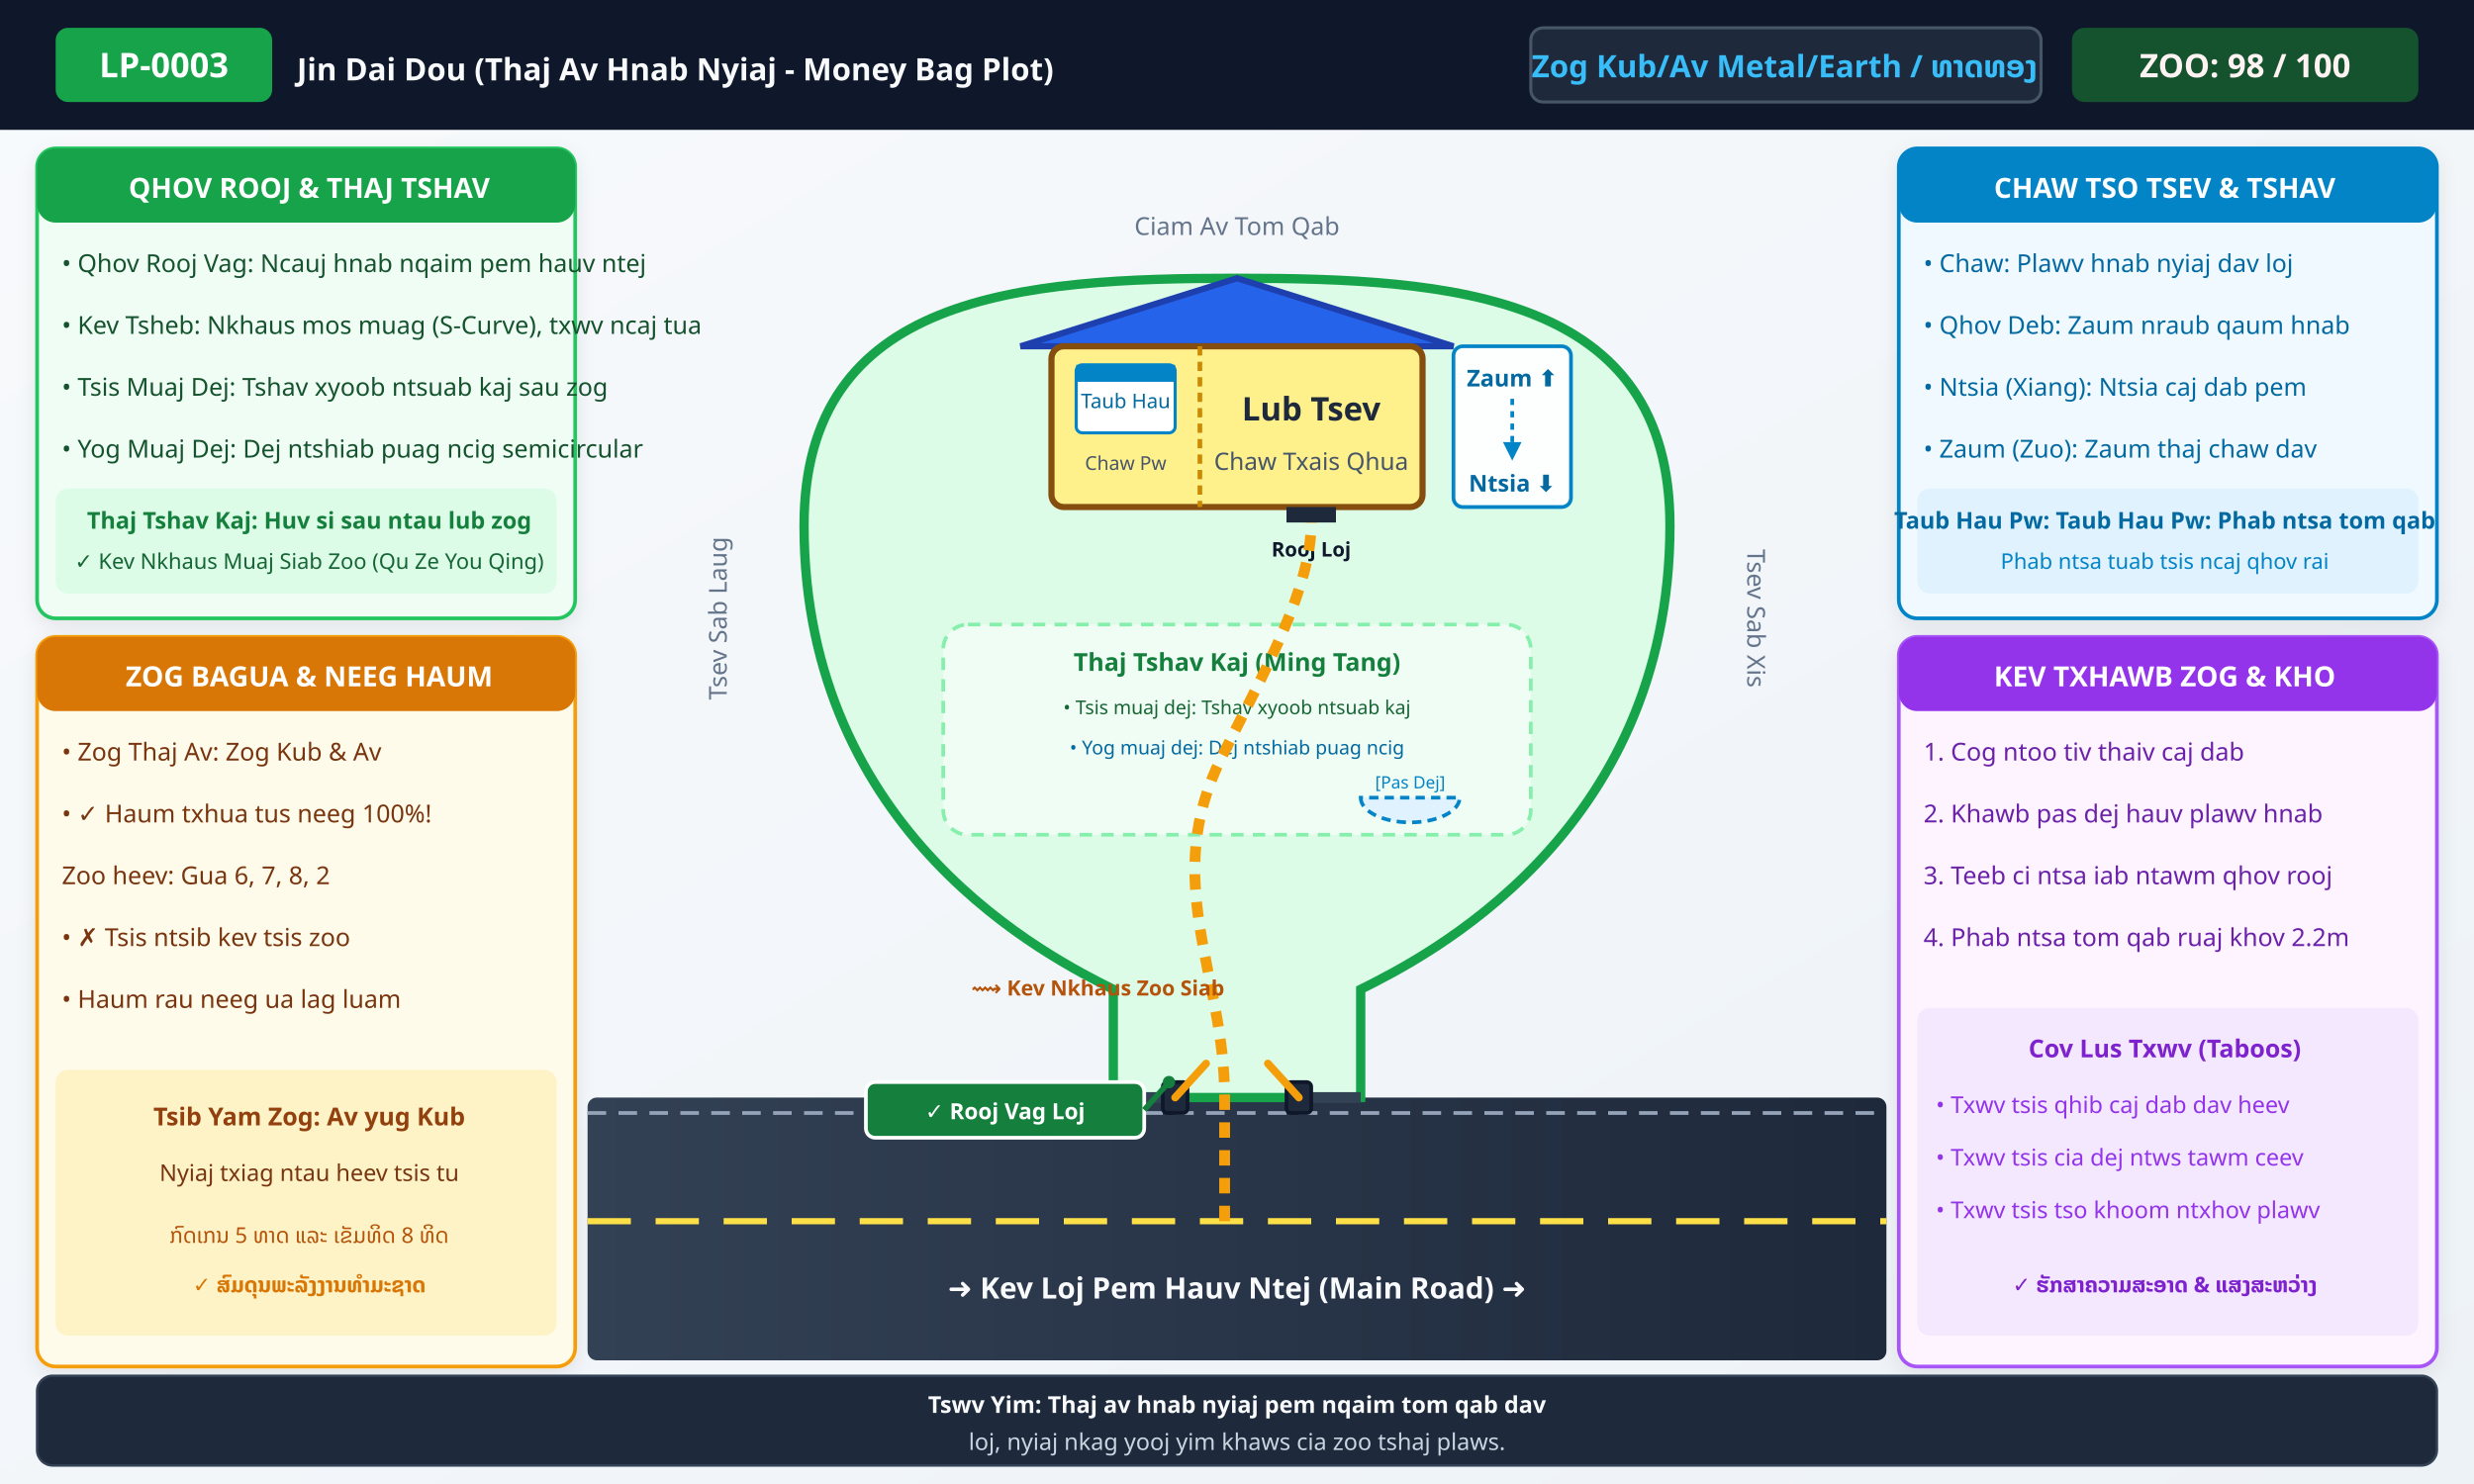
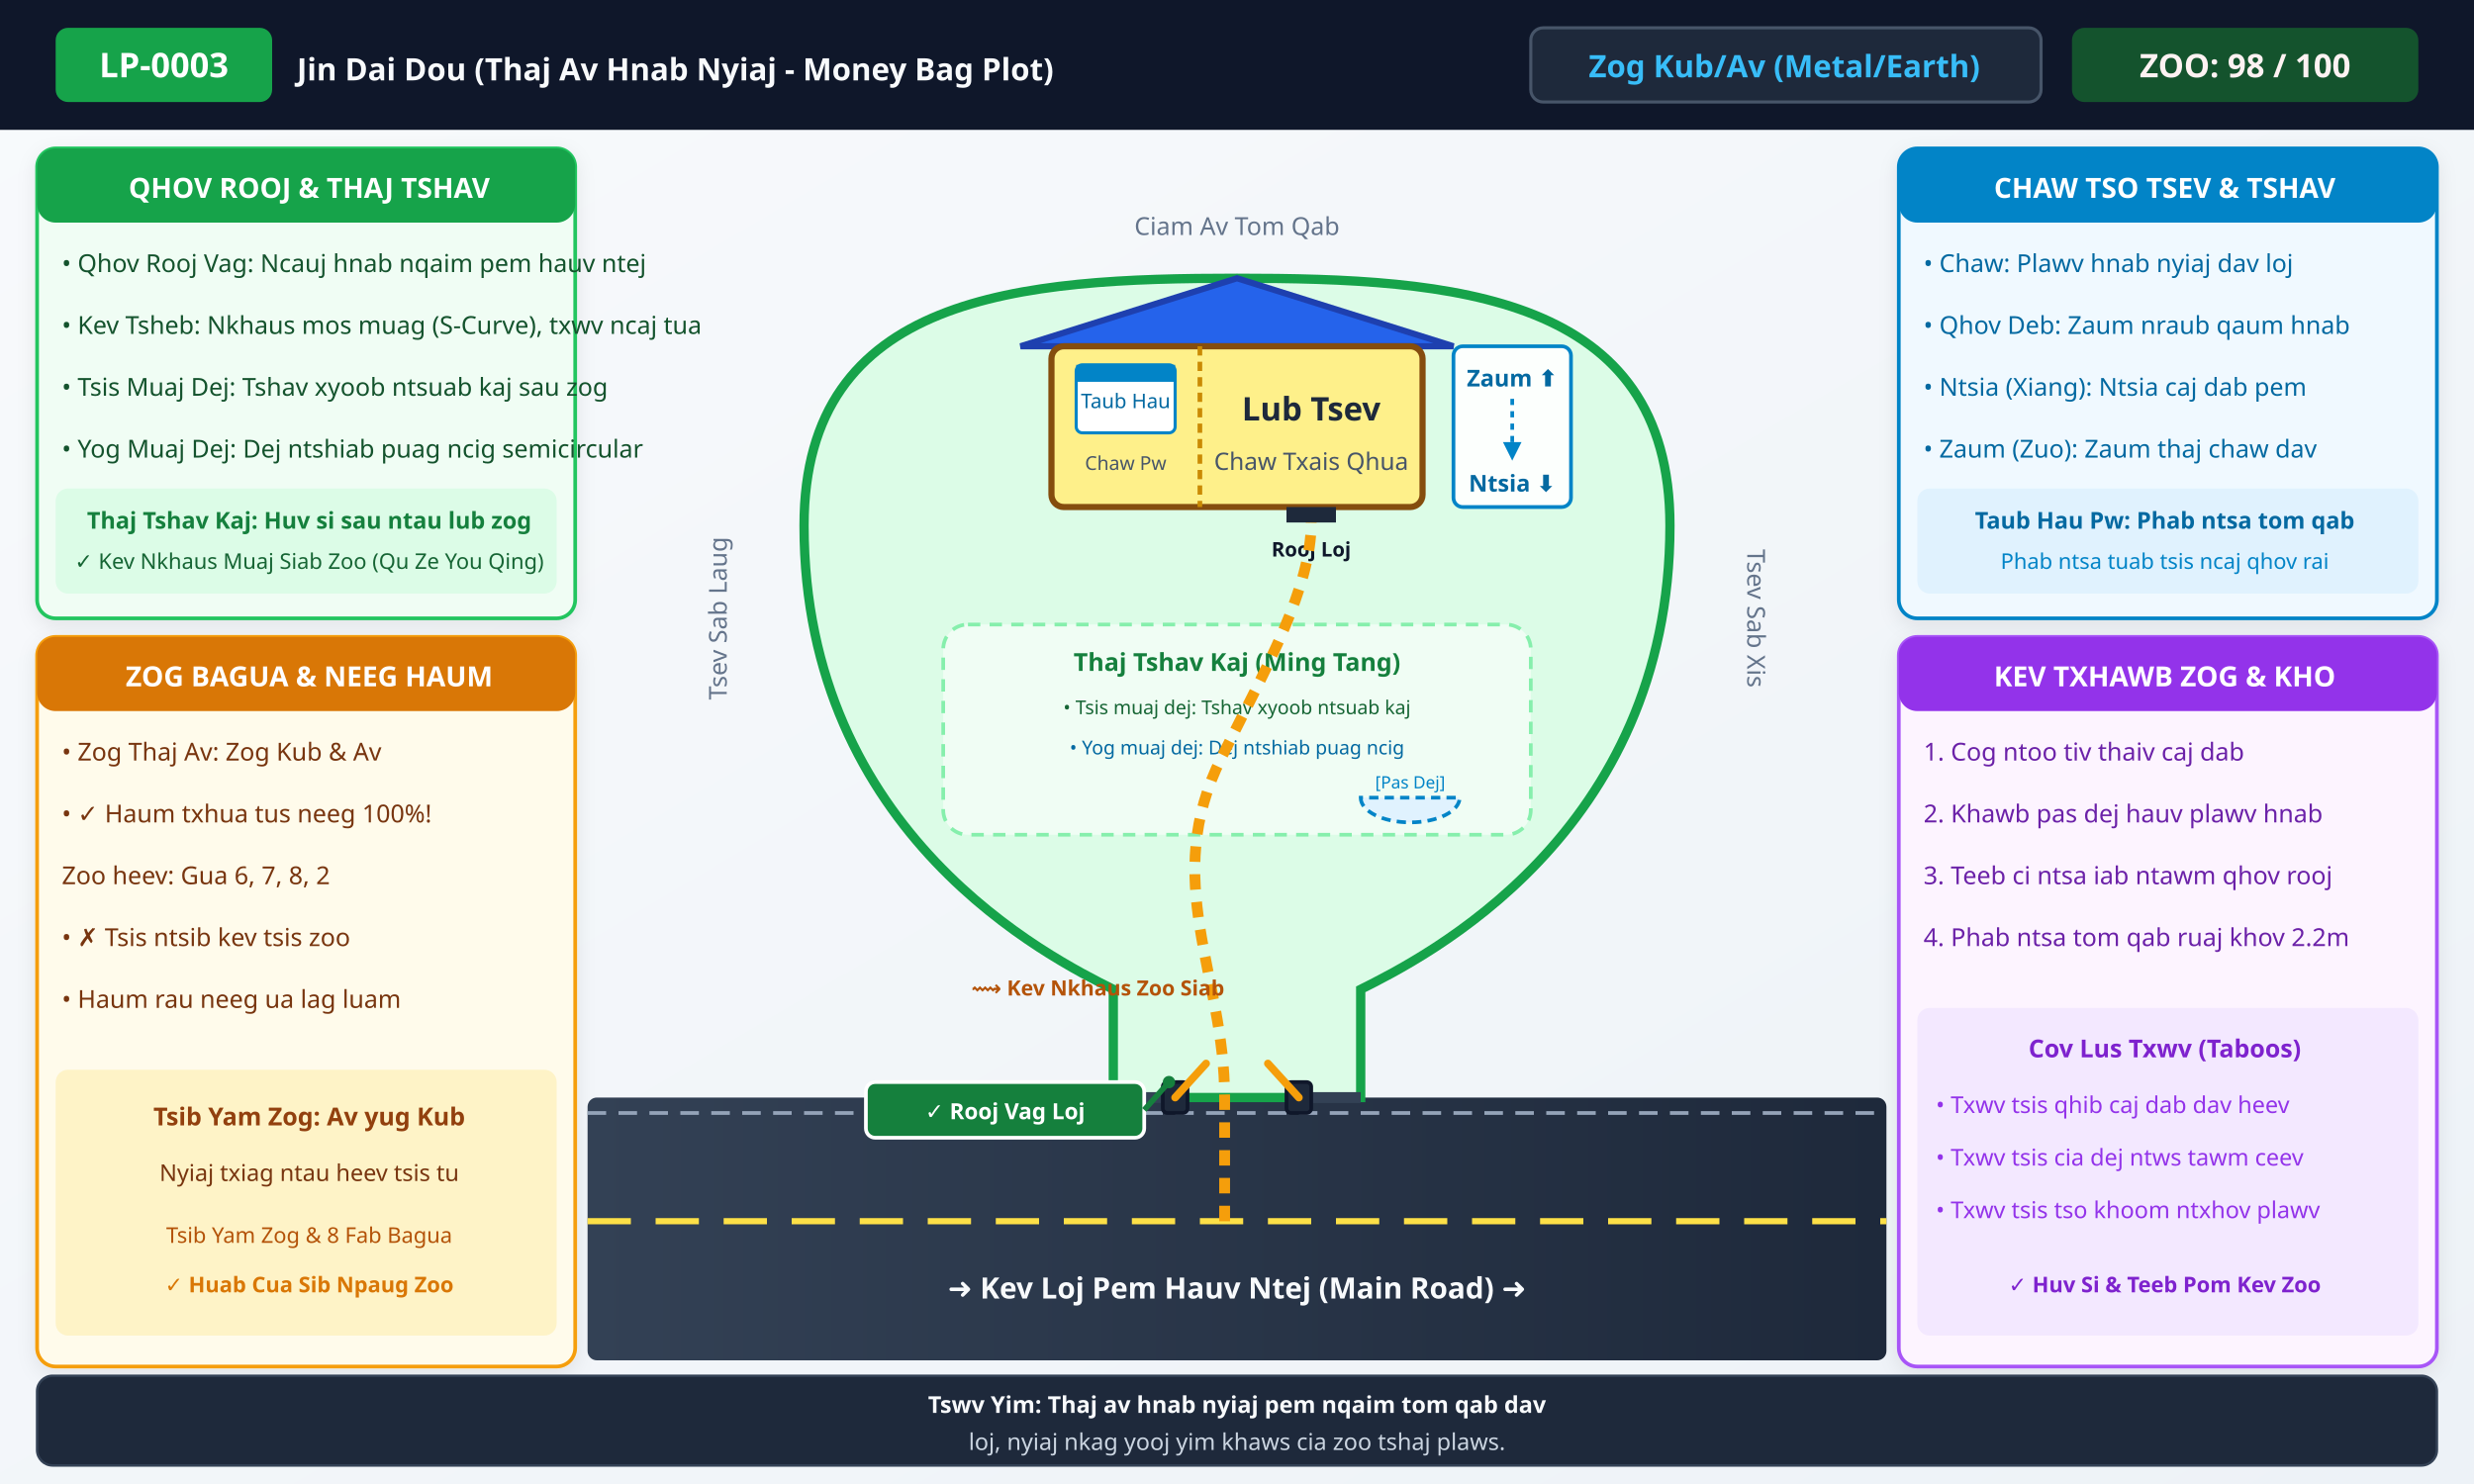
<svg xmlns="http://www.w3.org/2000/svg" viewBox="0 0 800 480" width="800" height="480">
  <defs>
    <linearGradient id="bgGrad" x1="0%" y1="0%" x2="100%" y2="100%">
      <stop offset="0%" stop-color="#F8FAFC" />
      <stop offset="100%" stop-color="#EDF2F7" />
    </linearGradient>
    <linearGradient id="roadGrad" x1="0%" y1="0%" x2="100%" y2="0%">
      <stop offset="0%" stop-color="#334155" />
      <stop offset="100%" stop-color="#1E293B" />
    </linearGradient>
    <filter id="shadow" x="-5%" y="-5%" width="110%" height="110%">
      <feDropShadow dx="0" dy="2" stdDeviation="3" flood-opacity="0.08" />
    </filter>
  </defs>
  <rect width="800" height="480" fill="url(#bgGrad)" />
  <rect x="0" y="0" width="800" height="42" fill="#0F172A" />
  <rect x="18" y="9" width="70" height="24" rx="4" fill="#16A34A" />
  <text x="53" y="25" font-family="'Segoe UI', sans-serif" font-weight="bold" font-size="11" fill="#FFFFFF" text-anchor="middle">LP-0003</text>
  <text x="96" y="26" font-family="'Noto Sans Lao', 'Segoe UI', sans-serif" font-weight="bold" font-size="10" fill="#F8FAFC">Jin Dai Dou (Thaj Av Hnab Nyiaj - Money Bag Plot)</text>
  <rect x="495" y="9" width="165" height="24" rx="4" fill="#1E293B" stroke="#475569" stroke-width="1" />
-   <text x="577" y="25" font-family="'Noto Sans Lao', 'Segoe UI', sans-serif" font-weight="bold" font-size="10" fill="#38BDF8" text-anchor="middle">Zog Kub/Av Metal/Earth / ທາດທອງ</text>
+   <text x="577" y="25" font-family="'Noto Sans Lao', 'Segoe UI', sans-serif" font-weight="bold" font-size="10" fill="#38BDF8" text-anchor="middle">Zog Kub/Av (Metal/Earth)</text>
  <rect x="670" y="9" width="112" height="24" rx="4" fill="#14532D" />
  <text x="726" y="25" font-family="'Noto Sans Lao', 'Segoe UI', sans-serif" font-weight="bold" font-size="10.5" fill="#FEF2F2" text-anchor="middle">ZOO: 98 / 100</text>
  <rect x="12" y="48" width="174" height="152" rx="6" fill="#F0FDF4" stroke="#22C55E" stroke-width="1.2" filter="url(#shadow)" />
  <rect x="12" y="48" width="174" height="24" rx="6" fill="#16A34A" />
  <text x="100" y="64" font-family="'Noto Sans Lao', 'Segoe UI', sans-serif" font-weight="bold" font-size="9" fill="#FFFFFF" text-anchor="middle">QHOV ROOJ &amp; THAJ TSHAV</text>
  <text x="20" y="88" font-family="'Noto Sans Lao', 'Segoe UI', sans-serif" font-size="8" fill="#14532D">• Qhov Rooj Vag: Ncauj hnab nqaim pem hauv ntej</text>
  <text x="20" y="108" font-family="'Noto Sans Lao', 'Segoe UI', sans-serif" font-size="8" fill="#14532D">• Kev Tsheb: Nkhaus mos muag (S-Curve), txwv ncaj tua</text>
  <text x="20" y="128" font-family="'Noto Sans Lao', 'Segoe UI', sans-serif" font-size="8" fill="#14532D">• Tsis Muaj Dej: Tshav xyoob ntsuab kaj sau zog</text>
  <text x="20" y="148" font-family="'Noto Sans Lao', 'Segoe UI', sans-serif" font-size="8" fill="#14532D">• Yog Muaj Dej: Dej ntshiab puag ncig semicircular</text>
  <rect x="18" y="158" width="162" height="34" rx="4" fill="#DCFCE7" />
  <text x="100" y="171" font-family="'Noto Sans Lao', 'Segoe UI', sans-serif" font-weight="bold" font-size="7.5" fill="#15803D" text-anchor="middle">Thaj Tshav Kaj: Huv si sau ntau lub zog</text>
  <text x="100" y="184" font-family="'Noto Sans Lao', 'Segoe UI', sans-serif" font-size="7" fill="#166534" text-anchor="middle">✓ Kev Nkhaus Muaj Siab Zoo (Qu Ze You Qing)</text>
  <rect x="12" y="206" width="174" height="236" rx="6" fill="#FFFBEB" stroke="#F59E0B" stroke-width="1.2" filter="url(#shadow)" />
  <rect x="12" y="206" width="174" height="24" rx="6" fill="#D97706" />
  <text x="100" y="222" font-family="'Noto Sans Lao', 'Segoe UI', sans-serif" font-weight="bold" font-size="9" fill="#FFFFFF" text-anchor="middle">ZOG BAGUA &amp; NEEG HAUM</text>
  <text x="20" y="246" font-family="'Noto Sans Lao', 'Segoe UI', sans-serif" font-size="8" fill="#78350F">• Zog Thaj Av: Zog Kub &amp; Av</text>
  <text x="20" y="266" font-family="'Noto Sans Lao', 'Segoe UI', sans-serif" font-size="8" fill="#78350F">• ✓ Haum txhua tus neeg 100%!</text>
  <text x="20" y="286" font-family="'Noto Sans Lao', 'Segoe UI', sans-serif" font-size="8" fill="#78350F">Zoo heev: Gua 6, 7, 8, 2</text>
  <text x="20" y="306" font-family="'Noto Sans Lao', 'Segoe UI', sans-serif" font-size="8" fill="#78350F">• ✗ Tsis ntsib kev tsis zoo</text>
  <text x="20" y="326" font-family="'Noto Sans Lao', 'Segoe UI', sans-serif" font-size="8" fill="#78350F">• Haum rau neeg ua lag luam</text>
  <rect x="18" y="346" width="162" height="86" rx="4" fill="#FEF3C7" />
  <text x="100" y="364" font-family="'Noto Sans Lao', 'Segoe UI', sans-serif" font-weight="bold" font-size="8" fill="#92400E" text-anchor="middle">Tsib Yam Zog: Av yug Kub</text>
  <text x="100" y="382" font-family="'Noto Sans Lao', 'Segoe UI', sans-serif" font-size="7.5" fill="#78350F" text-anchor="middle">Nyiaj txiag ntau heev tsis tu</text>
-   <text x="100" y="402" font-family="'Noto Sans Lao', 'Segoe UI', sans-serif" font-size="7" fill="#B45309" text-anchor="middle">ກົດເກນ 5 ທາດ ແລະ ເຂັມທິດ 8 ທິດ</text>
-   <text x="100" y="418" font-family="'Noto Sans Lao', 'Segoe UI', sans-serif" font-weight="bold" font-size="7" fill="#D97706" text-anchor="middle">✓ ສົມດຸນພະລັງງານທຳມະຊາດ</text>
+   <text x="100" y="402" font-family="'Noto Sans Lao', 'Segoe UI', sans-serif" font-size="7" fill="#B45309" text-anchor="middle">Tsib Yam Zog &amp; 8 Fab Bagua</text>
+   <text x="100" y="418" font-family="'Noto Sans Lao', 'Segoe UI', sans-serif" font-weight="bold" font-size="7" fill="#D97706" text-anchor="middle">✓ Huab Cua Sib Npaug Zoo</text>
  <rect x="614" y="48" width="174" height="152" rx="6" fill="#F0F9FF" stroke="#0284C7" stroke-width="1.2" filter="url(#shadow)" />
  <rect x="614" y="48" width="174" height="24" rx="6" fill="#0284C7" />
  <text x="700" y="64" font-family="'Noto Sans Lao', 'Segoe UI', sans-serif" font-weight="bold" font-size="9" fill="#FFFFFF" text-anchor="middle">CHAW TSO TSEV &amp; TSHAV</text>
  <text x="622" y="88" font-family="'Noto Sans Lao', 'Segoe UI', sans-serif" font-size="8" fill="#0369A1">• Chaw: Plawv hnab nyiaj dav loj</text>
  <text x="622" y="108" font-family="'Noto Sans Lao', 'Segoe UI', sans-serif" font-size="8" fill="#0369A1">• Qhov Deb: Zaum nraub qaum hnab</text>
  <text x="622" y="128" font-family="'Noto Sans Lao', 'Segoe UI', sans-serif" font-size="8" fill="#0369A1">• Ntsia (Xiang): Ntsia caj dab pem</text>
  <text x="622" y="148" font-family="'Noto Sans Lao', 'Segoe UI', sans-serif" font-size="8" fill="#0369A1">• Zaum (Zuo): Zaum thaj chaw dav</text>
  <rect x="620" y="158" width="162" height="34" rx="4" fill="#E0F2FE" />
-   <text x="700" y="171" font-family="'Noto Sans Lao', 'Segoe UI', sans-serif" font-weight="bold" font-size="7.5" fill="#0369A1" text-anchor="middle">Taub Hau Pw: Taub Hau Pw: Phab ntsa tom qab</text>
+   <text x="700" y="171" font-family="'Noto Sans Lao', 'Segoe UI', sans-serif" font-weight="bold" font-size="7.5" fill="#0369A1" text-anchor="middle">Taub Hau Pw: Phab ntsa tom qab</text>
  <text x="700" y="184" font-family="'Noto Sans Lao', 'Segoe UI', sans-serif" font-size="7" fill="#0284C7" text-anchor="middle">Phab ntsa tuab tsis ncaj qhov rai</text>
  <rect x="614" y="206" width="174" height="236" rx="6" fill="#FDF4FF" stroke="#A855F7" stroke-width="1.2" filter="url(#shadow)" />
  <rect x="614" y="206" width="174" height="24" rx="6" fill="#9333EA" />
  <text x="700" y="222" font-family="'Noto Sans Lao', 'Segoe UI', sans-serif" font-weight="bold" font-size="9" fill="#FFFFFF" text-anchor="middle">KEV TXHAWB ZOG &amp; KHO</text>
  <text x="622" y="246" font-family="'Noto Sans Lao', 'Segoe UI', sans-serif" font-size="8" fill="#6B21A8">1. Cog ntoo tiv thaiv caj dab</text>
  <text x="622" y="266" font-family="'Noto Sans Lao', 'Segoe UI', sans-serif" font-size="8" fill="#6B21A8">2. Khawb pas dej hauv plawv hnab</text>
  <text x="622" y="286" font-family="'Noto Sans Lao', 'Segoe UI', sans-serif" font-size="8" fill="#6B21A8">3. Teeb ci ntsa iab ntawm qhov rooj</text>
  <text x="622" y="306" font-family="'Noto Sans Lao', 'Segoe UI', sans-serif" font-size="8" fill="#6B21A8">4. Phab ntsa tom qab ruaj khov 2.2m</text>
  <rect x="620" y="326" width="162" height="106" rx="4" fill="#F3E8FF" />
  <text x="700" y="342" font-family="'Noto Sans Lao', 'Segoe UI', sans-serif" font-weight="bold" font-size="8" fill="#7E22CE" text-anchor="middle">Cov Lus Txwv (Taboos)</text>
  <text x="626" y="360" font-family="'Noto Sans Lao', 'Segoe UI', sans-serif" font-size="7.5" fill="#9333EA">• Txwv tsis qhib caj dab dav heev</text>
  <text x="626" y="377" font-family="'Noto Sans Lao', 'Segoe UI', sans-serif" font-size="7.5" fill="#9333EA">• Txwv tsis cia dej ntws tawm ceev</text>
  <text x="626" y="394" font-family="'Noto Sans Lao', 'Segoe UI', sans-serif" font-size="7.5" fill="#9333EA">• Txwv tsis tso khoom ntxhov plawv</text>
-   <text x="700" y="418" font-family="'Noto Sans Lao', 'Segoe UI', sans-serif" font-weight="bold" font-size="7" fill="#7E22CE" text-anchor="middle">✓ ຮັກສາຄວາມສະອາດ &amp; ແສງສະຫວ່າງ</text>
+   <text x="700" y="418" font-family="'Noto Sans Lao', 'Segoe UI', sans-serif" font-weight="bold" font-size="7" fill="#7E22CE" text-anchor="middle">✓ Huv Si &amp; Teeb Pom Kev Zoo</text>
  <rect x="190" y="355" width="420" height="85" fill="url(#roadGrad)" rx="3" />
  <line x1="190" y1="395" x2="610" y2="395" stroke="#FDE047" stroke-width="2" stroke-dasharray="14,8" />
  <line x1="190" y1="360" x2="610" y2="360" stroke="#94A3B8" stroke-width="1.2" stroke-dasharray="6,4" />
  <text x="400" y="420" font-family="'Noto Sans Lao', 'Segoe UI', sans-serif" font-weight="bold" font-size="9.5" fill="#F8FAFC" text-anchor="middle">➜ Kev Loj Pem Hauv Ntej (Main Road) ➜</text>
  <g>
    <text x="400" y="76" font-family="'Noto Sans Lao', 'Segoe UI', sans-serif" font-size="8" fill="#64748B" text-anchor="middle">Ciam Av Tom Qab</text>
    <text x="235" y="200" font-family="'Noto Sans Lao', 'Segoe UI', sans-serif" font-size="8" fill="#64748B" text-anchor="middle" transform="rotate(-90 235 200)">Tsev Sab Laug</text>
    <text x="565" y="200" font-family="'Noto Sans Lao', 'Segoe UI', sans-serif" font-size="8" fill="#64748B" text-anchor="middle" transform="rotate(90 565 200)">Tsev Sab Xis</text>
    <path d="M 360 355 L 360 320 C 340 310 260 270 260 170 C 260 95 330 90 400 90 C 470 90 540 95 540 170 C 540 270 460 310 440 320 L 440 355 Z" fill="#DCFCE7" stroke="#16A34A" stroke-width="3" />
    <polygon points="330,112 400,90 470,112" fill="#2563EB" stroke="#1E40AF" stroke-width="2" />
    <rect x="340" y="112" width="120" height="52" fill="#FEF08A" stroke="#854D0E" stroke-width="2" rx="4" />
    <line x1="388" y1="112" x2="388" y2="164" stroke="#CA8A04" stroke-width="1.5" stroke-dasharray="3,2" />
    <rect x="348" y="118" width="32" height="22" rx="2" fill="#FFFFFF" stroke="#0284C7" stroke-width="1" />
    <rect x="348" y="118" width="32" height="5.5" fill="#0284C7" />
    <text x="364" y="132" font-family="'Noto Sans Lao', 'Segoe UI', sans-serif" font-size="6.5" fill="#0369A1" text-anchor="middle">Taub Hau</text>
    <text x="364" y="152" font-family="'Noto Sans Lao', 'Segoe UI', sans-serif" font-size="6.2" fill="#475569" text-anchor="middle">Chaw Pw</text>
    <text x="424" y="136" font-family="'Noto Sans Lao', 'Segoe UI', sans-serif" font-weight="bold" font-size="10.5" fill="#1E293B" text-anchor="middle">Lub Tsev</text>
    <text x="424" y="152" font-family="'Noto Sans Lao', 'Segoe UI', sans-serif" font-size="7.8" fill="#475569" text-anchor="middle">Chaw Txais Qhua</text>
    <rect x="416" y="164" width="16" height="5" fill="#1E293B" />
    <text x="424" y="180" font-family="'Noto Sans Lao', 'Segoe UI', sans-serif" font-weight="bold" font-size="6.5" fill="#0F172A" text-anchor="middle">Rooj Loj</text>
    <g transform="translate(470, 112)">
      <rect x="0" y="0" width="38" height="52" rx="3" fill="#FFFFFF" fill-opacity="0.92" stroke="#0284C7" stroke-width="1.2" />
      <text x="19" y="13" font-family="'Segoe UI', sans-serif" font-weight="bold" font-size="7.5" fill="#0369A1" text-anchor="middle">Zaum ⬆</text>
      <line x1="19" y1="17" x2="19" y2="35" stroke="#0284C7" stroke-width="1.2" stroke-dasharray="2,2" />
      <polygon points="19,37 16,31 22,31" fill="#0284C7" />
      <text x="19" y="47" font-family="'Segoe UI', sans-serif" font-weight="bold" font-size="7.5" fill="#0369A1" text-anchor="middle">Ntsia ⬇</text>
    </g>
    <rect x="305" y="202" width="190" height="68" rx="8" fill="#F0FDF4" stroke="#86EFAC" stroke-width="1.2" stroke-dasharray="4,3" />
    <text x="400" y="217" font-family="'Noto Sans Lao', 'Segoe UI', sans-serif" font-weight="bold" font-size="8" fill="#15803D" text-anchor="middle">Thaj Tshav Kaj (Ming Tang)</text>
    <text x="400" y="231" font-family="'Noto Sans Lao', 'Segoe UI', sans-serif" font-size="6.2" fill="#166534" text-anchor="middle">• Tsis muaj dej: Tshav xyoob ntsuab kaj</text>
    <text x="400" y="244" font-family="'Noto Sans Lao', 'Segoe UI', sans-serif" font-size="6.2" fill="#0369A1" text-anchor="middle">• Yog muaj dej: Dej ntshiab puag ncig</text>
    <path d="M 440 258 A 16 8 0 0 0 472 258 Z" fill="#E0F2FE" stroke="#0284C7" stroke-width="1.2" stroke-dasharray="3,2" />
    <text x="456" y="255" font-family="'Noto Sans Lao', 'Segoe UI', sans-serif" font-size="5.5" fill="#0284C7" text-anchor="middle">[Pas Dej]</text>
    <line x1="360" y1="355" x2="376" y2="355" stroke="#334155" stroke-width="3.5" />
    <line x1="424" y1="355" x2="440" y2="355" stroke="#334155" stroke-width="3.5" />
    <rect x="376" y="350" width="8" height="10" rx="1.5" fill="#1E293B" stroke="#0F172A" stroke-width="1.2" />
    <rect x="416" y="350" width="8" height="10" rx="1.5" fill="#1E293B" stroke="#0F172A" stroke-width="1.2" />
    <line x1="380" y1="355" x2="390" y2="344" stroke="#F59E0B" stroke-width="2.5" stroke-linecap="round" />
    <line x1="420" y1="355" x2="410" y2="344" stroke="#F59E0B" stroke-width="2.5" stroke-linecap="round" />
    <path d="M 396 395 L 396 355 C 396 315 375 285 395 245 C 410 215 424 190 424 169" fill="none" stroke="#F59E0B" stroke-width="3.5" stroke-dasharray="5,4" />
    <text x="355" y="322" font-family="'Noto Sans Lao', 'Segoe UI', sans-serif" font-weight="bold" font-size="6.8" fill="#B45309" text-anchor="middle">⟿ Kev Nkhaus Zoo Siab</text>
    <g transform="translate(280, 350)">
      <rect x="0" y="0" width="90" height="18" rx="3" fill="#15803D" stroke="#FFFFFF" stroke-width="1.2" />
      <text x="45" y="12" font-family="'Noto Sans Lao', 'Segoe UI', sans-serif" font-weight="bold" font-size="7.2" fill="#FFFFFF" text-anchor="middle">✓ Rooj Vag Loj</text>
      <line x1="90" y1="9" x2="98" y2="0" stroke="#15803D" stroke-width="1.8" />
      <circle cx="98" cy="0" r="2" fill="#15803D" />
    </g>
  </g>
  <rect x="12" y="445" width="776" height="29" rx="5" fill="#1E293B" stroke="#334155" stroke-width="0.8" />
  <text x="400" y="457" font-family="'Noto Sans Lao', 'Segoe UI', sans-serif" font-weight="bold" font-size="7.5" fill="#F8FAFC" text-anchor="middle">Tswv Yim: Thaj av hnab nyiaj pem nqaim tom qab dav</text>
  <text x="400" y="469" font-family="'Noto Sans Lao', 'Segoe UI', sans-serif" font-size="7.5" fill="#CBD5E1" text-anchor="middle">loj, nyiaj nkag yooj yim khaws cia zoo tshaj plaws.</text>
</svg>
